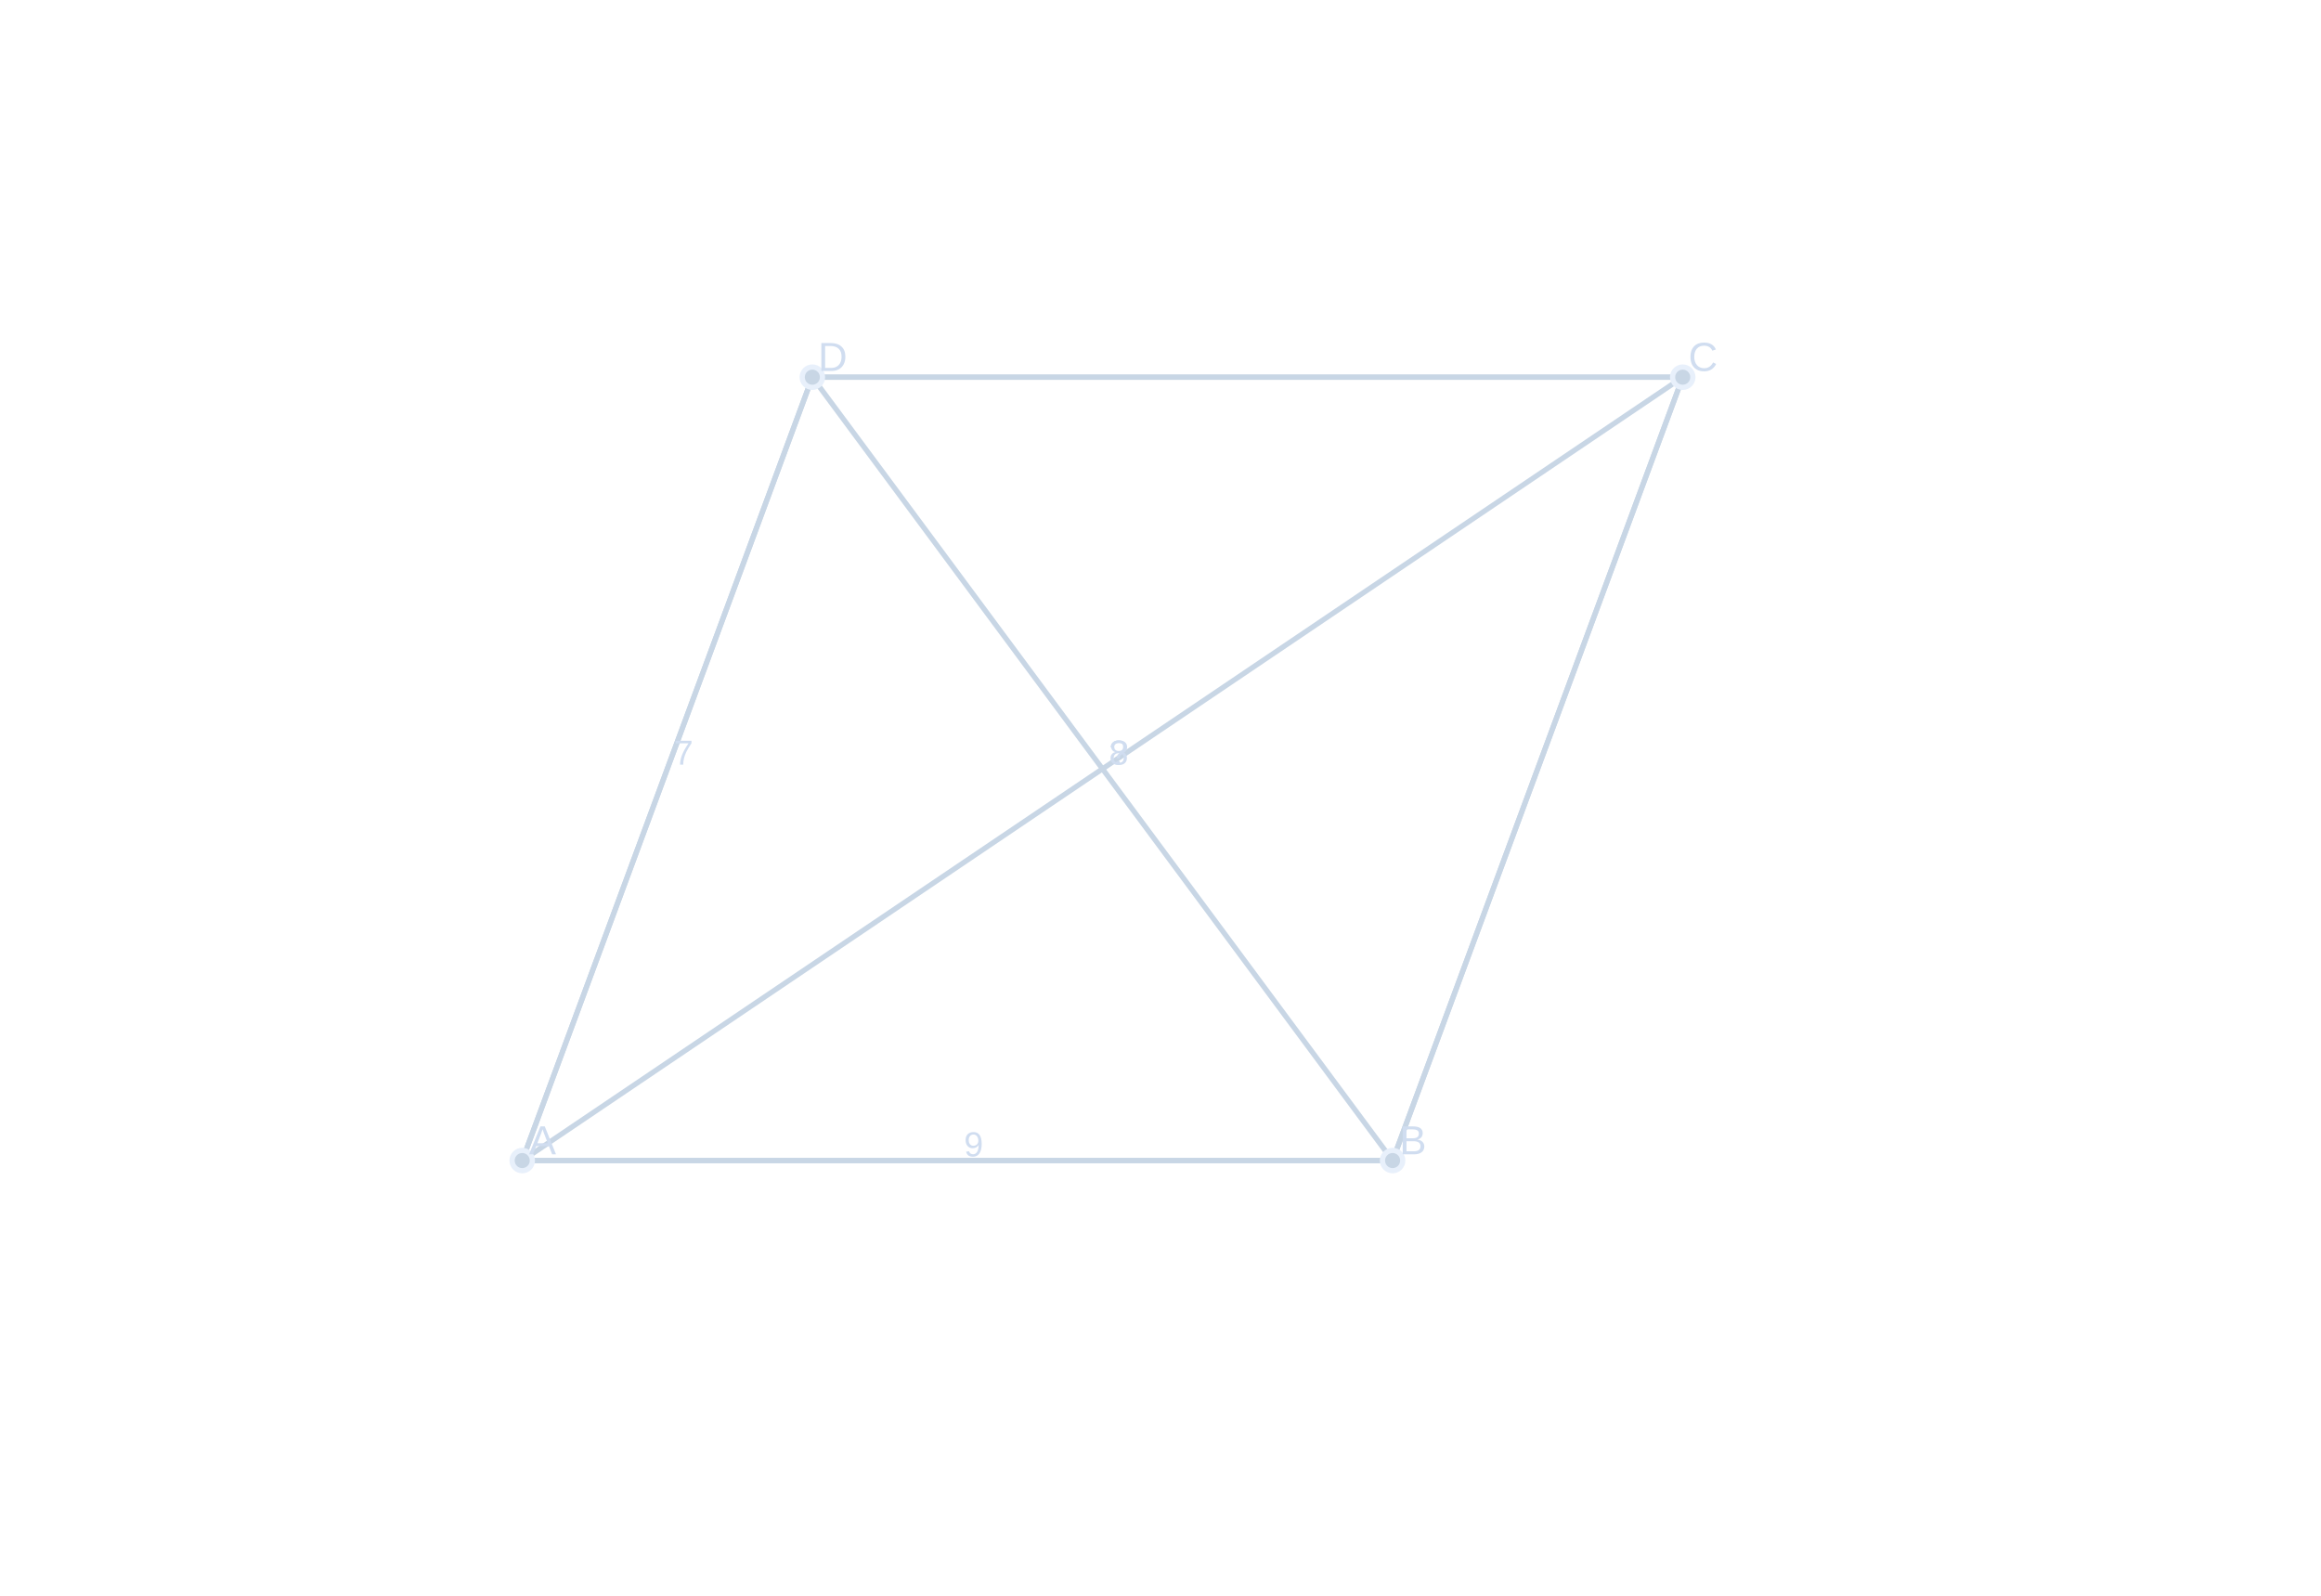
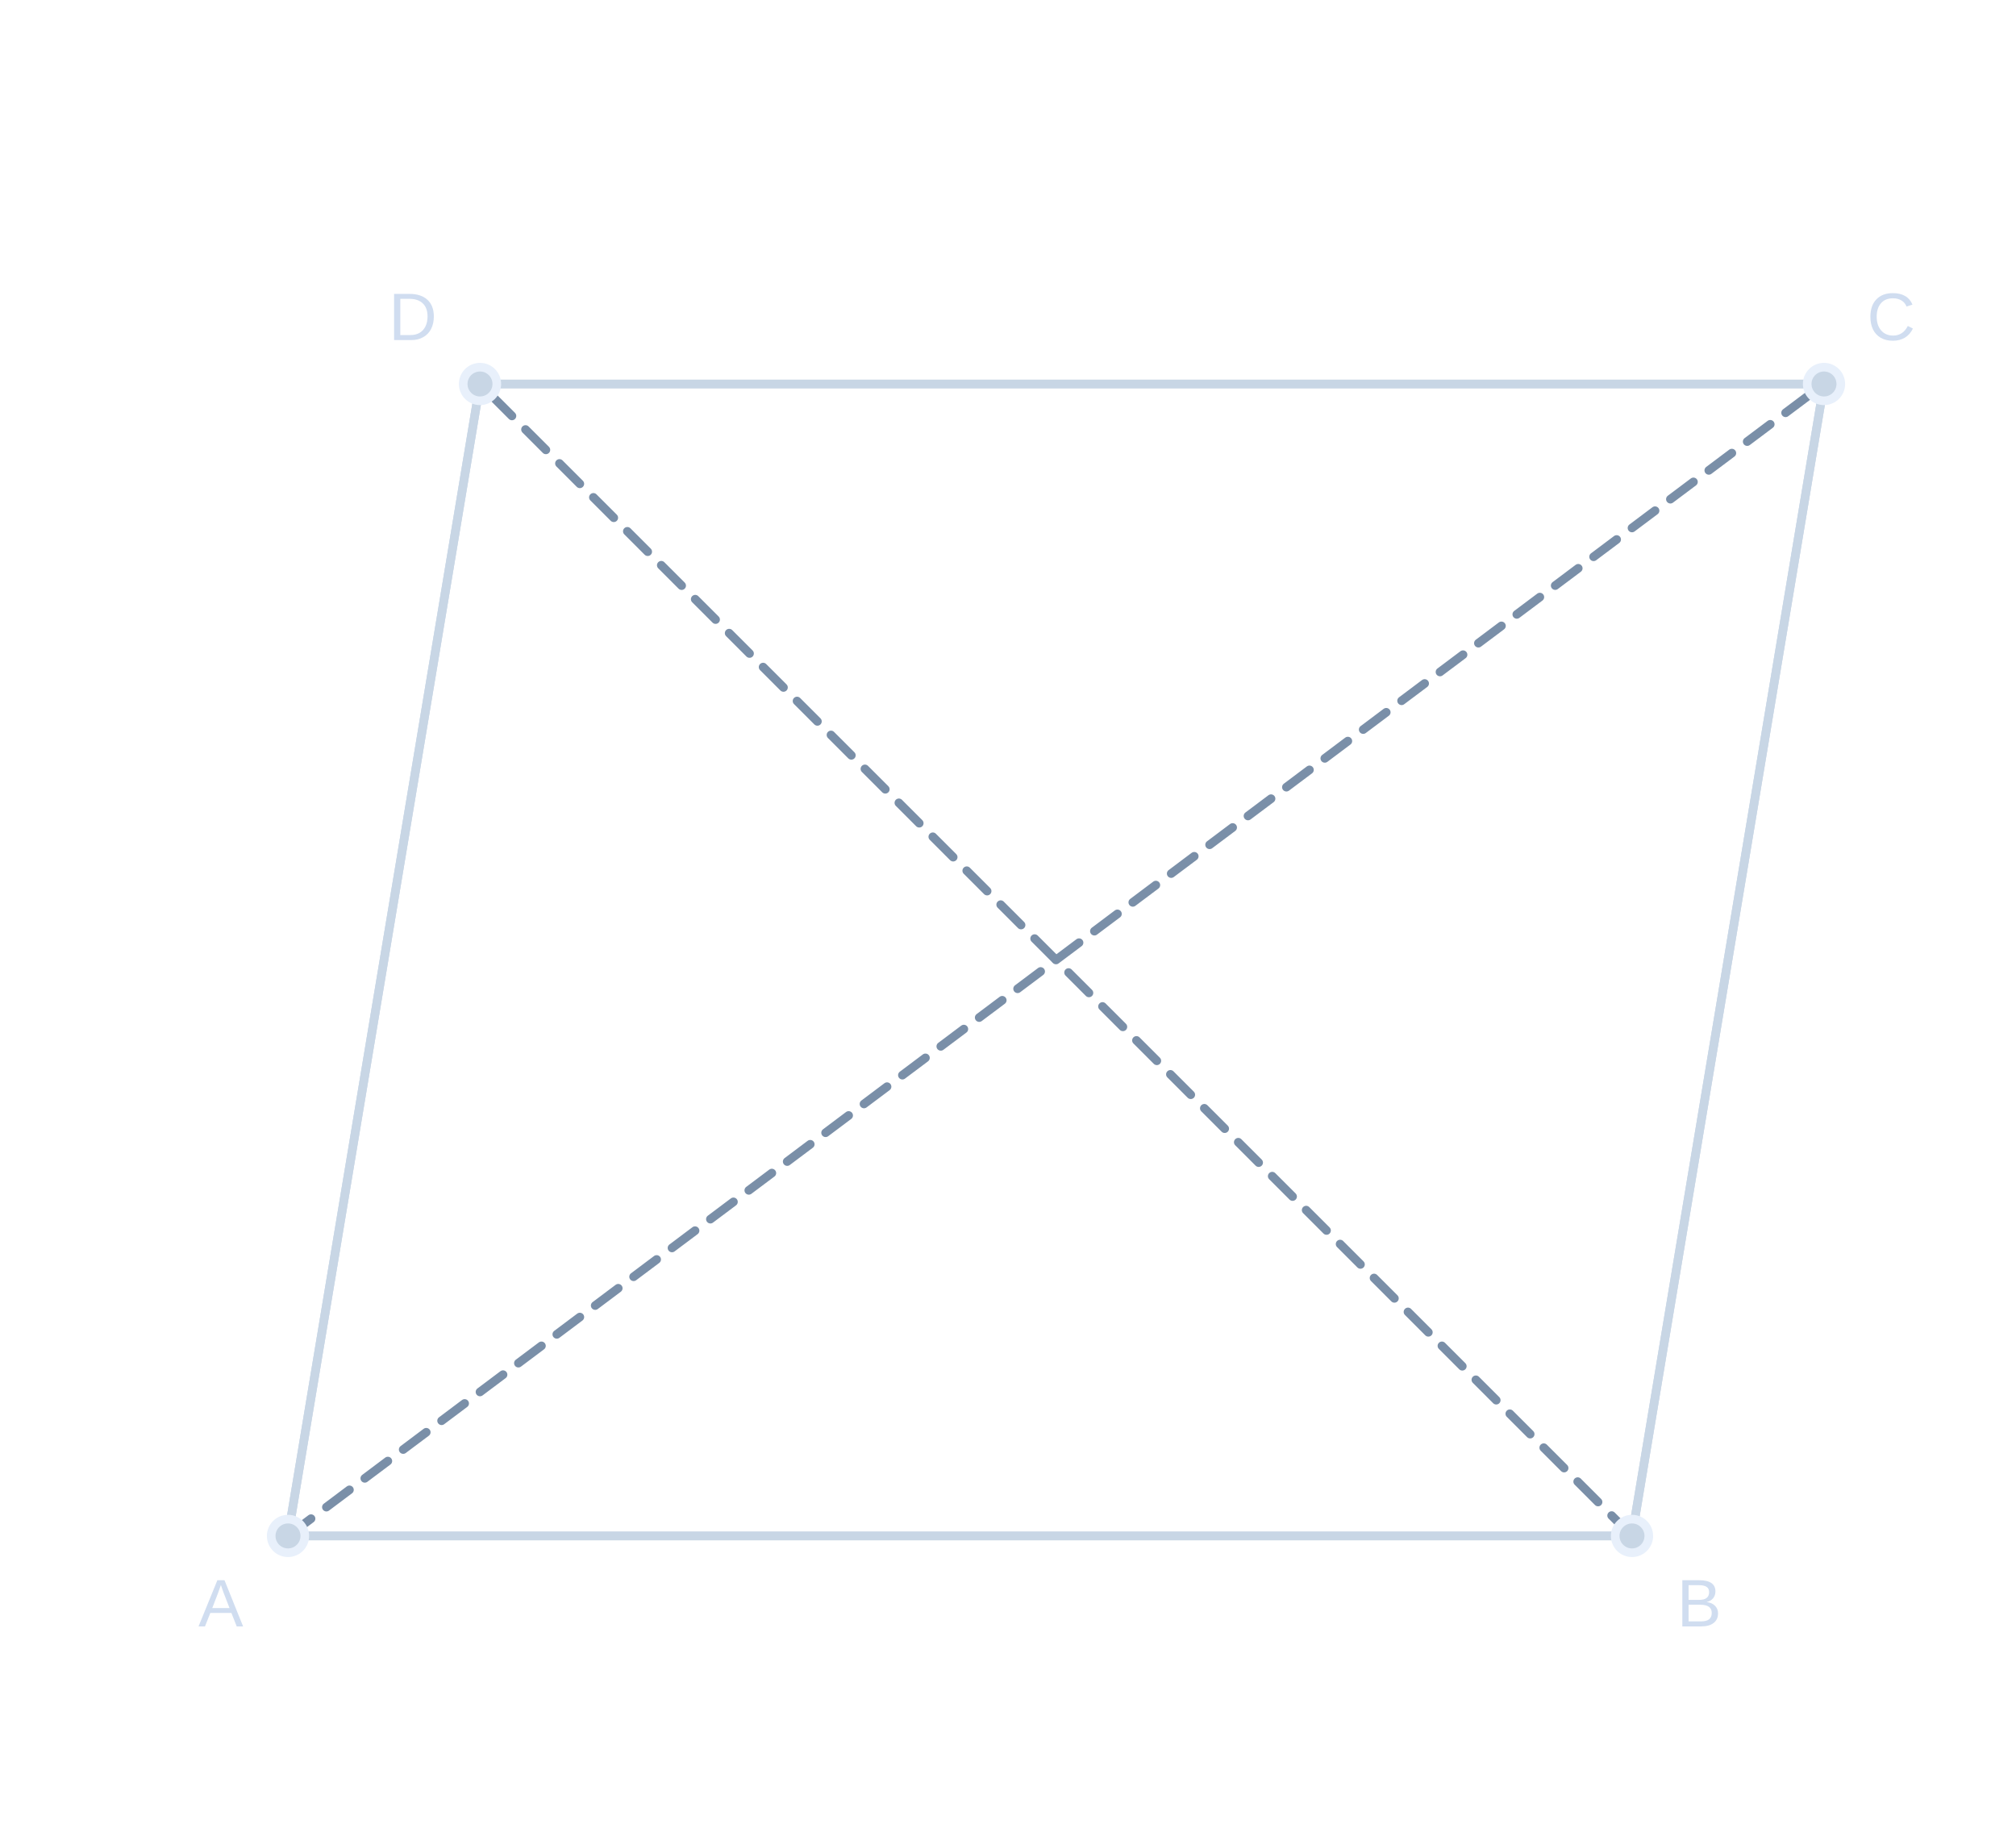
- <svg xmlns="http://www.w3.org/2000/svg" width="800" height="550" viewBox="0 0 800 550" style="background-color: none;">
-   <polygon points="180.00,400.00 480.00,400.00 580.00,130.00 280.00,130.00 180.00,400.00" stroke="#c8d6e5" stroke-width="1.8" fill="none" stroke-linejoin="round" />
-   <line x1="180.00" y1="400.00" x2="480.00" y2="400.00" stroke="#c8d6e5" stroke-width="1.8" stroke-linecap="round" />
-   <line x1="480.00" y1="400.00" x2="580.00" y2="130.00" stroke="#c8d6e5" stroke-width="1.8" stroke-linecap="round" />
-   <line x1="580.00" y1="130.00" x2="280.00" y2="130.00" stroke="#c8d6e5" stroke-width="1.8" stroke-linecap="round" />
-   <line x1="280.00" y1="130.00" x2="180.00" y2="400.00" stroke="#c8d6e5" stroke-width="1.8" stroke-linecap="round" />
-   <line x1="180.00" y1="400.00" x2="580.00" y2="130.00" stroke="#c8d6e5" stroke-width="1.8" stroke-linecap="round" />
-   <line x1="480.00" y1="400.00" x2="280.00" y2="130.00" stroke="#c8d6e5" stroke-width="1.8" stroke-linecap="round" />
-   <text x="335.60" y="394.40" fill="#d0ddf0" font-family="Arial, Helvetica, sans-serif" font-size="12" text-anchor="middle" dominant-baseline="central">9</text>
-   <text x="235.60" y="259.40" fill="#d0ddf0" font-family="Arial, Helvetica, sans-serif" font-size="12" text-anchor="middle" dominant-baseline="central">7</text>
-   <text x="385.60" y="259.40" fill="#d0ddf0" font-family="Arial, Helvetica, sans-serif" font-size="12" text-anchor="middle" dominant-baseline="central">8</text>
-   <text x="385.60" y="259.40" fill="#d0ddf0" font-family="Arial, Helvetica, sans-serif" font-size="12" text-anchor="middle" dominant-baseline="central">?</text>
-   <circle cx="180.00" cy="400.00" r="3.50" stroke="#e8f0fb" stroke-width="1.8" fill="#c8d6e5" />
-   <circle cx="480.00" cy="400.00" r="3.50" stroke="#e8f0fb" stroke-width="1.8" fill="#c8d6e5" />
-   <circle cx="280.00" cy="130.00" r="3.50" stroke="#e8f0fb" stroke-width="1.8" fill="#c8d6e5" />
-   <circle cx="580.00" cy="130.00" r="3.50" stroke="#e8f0fb" stroke-width="1.8" fill="#c8d6e5" />
-   <text x="187.00" y="393.00" fill="#d0ddf0" font-family="Arial, Helvetica, sans-serif" font-size="14" text-anchor="middle" dominant-baseline="central">A</text>
-   <text x="487.00" y="393.00" fill="#d0ddf0" font-family="Arial, Helvetica, sans-serif" font-size="14" text-anchor="middle" dominant-baseline="central">B</text>
-   <text x="287.00" y="123.00" fill="#d0ddf0" font-family="Arial, Helvetica, sans-serif" font-size="14" text-anchor="middle" dominant-baseline="central">D</text>
-   <text x="587.00" y="123.00" fill="#d0ddf0" font-family="Arial, Helvetica, sans-serif" font-size="14" text-anchor="middle" dominant-baseline="central">C</text>
+ <svg xmlns="http://www.w3.org/2000/svg" width="420" height="380" viewBox="0 0 420 380" style="background-color: none;">
+   <line x1="60.00" y1="320.00" x2="340.00" y2="320.00" stroke="#c8d6e5" stroke-width="1.8" stroke-linecap="round" />
+   <line x1="340.00" y1="320.00" x2="380.00" y2="80.00" stroke="#c8d6e5" stroke-width="1.8" stroke-linecap="round" />
+   <line x1="380.00" y1="80.00" x2="100.00" y2="80.00" stroke="#c8d6e5" stroke-width="1.8" stroke-linecap="round" />
+   <line x1="100.00" y1="80.00" x2="60.00" y2="320.00" stroke="#c8d6e5" stroke-width="1.8" stroke-linecap="round" />
+   <line x1="60.00" y1="320.00" x2="380.00" y2="80.00" stroke="#7a8fa8" stroke-width="1.8" stroke-linecap="round" stroke-dasharray="6,4" />
+   <line x1="340.00" y1="320.00" x2="100.00" y2="80.00" stroke="#7a8fa8" stroke-width="1.8" stroke-linecap="round" stroke-dasharray="6,4" />
+   <polygon points="60.00,320.00 340.00,320.00 380.00,80.00 100.00,80.00 60.00,320.00" stroke="#c8d6e5" stroke-width="1.8" fill="none" stroke-linejoin="round" />
+   <circle cx="60.00" cy="320.00" r="3.50" stroke="#e8f0fb" stroke-width="1.8" fill="#c8d6e5" />
+   <circle cx="340.00" cy="320.00" r="3.50" stroke="#e8f0fb" stroke-width="1.8" fill="#c8d6e5" />
+   <circle cx="380.00" cy="80.00" r="3.50" stroke="#e8f0fb" stroke-width="1.8" fill="#c8d6e5" />
+   <circle cx="100.00" cy="80.00" r="3.50" stroke="#e8f0fb" stroke-width="1.8" fill="#c8d6e5" />
+   <text x="46.00" y="334.00" fill="#d0ddf0" font-family="Arial, Helvetica, sans-serif" font-size="14" text-anchor="middle" dominant-baseline="central">A</text>
+   <text x="354.00" y="334.00" fill="#d0ddf0" font-family="Arial, Helvetica, sans-serif" font-size="14" text-anchor="middle" dominant-baseline="central">B</text>
+   <text x="394.00" y="66.00" fill="#d0ddf0" font-family="Arial, Helvetica, sans-serif" font-size="14" text-anchor="middle" dominant-baseline="central">C</text>
+   <text x="86.00" y="66.00" fill="#d0ddf0" font-family="Arial, Helvetica, sans-serif" font-size="14" text-anchor="middle" dominant-baseline="central">D</text>
</svg>
